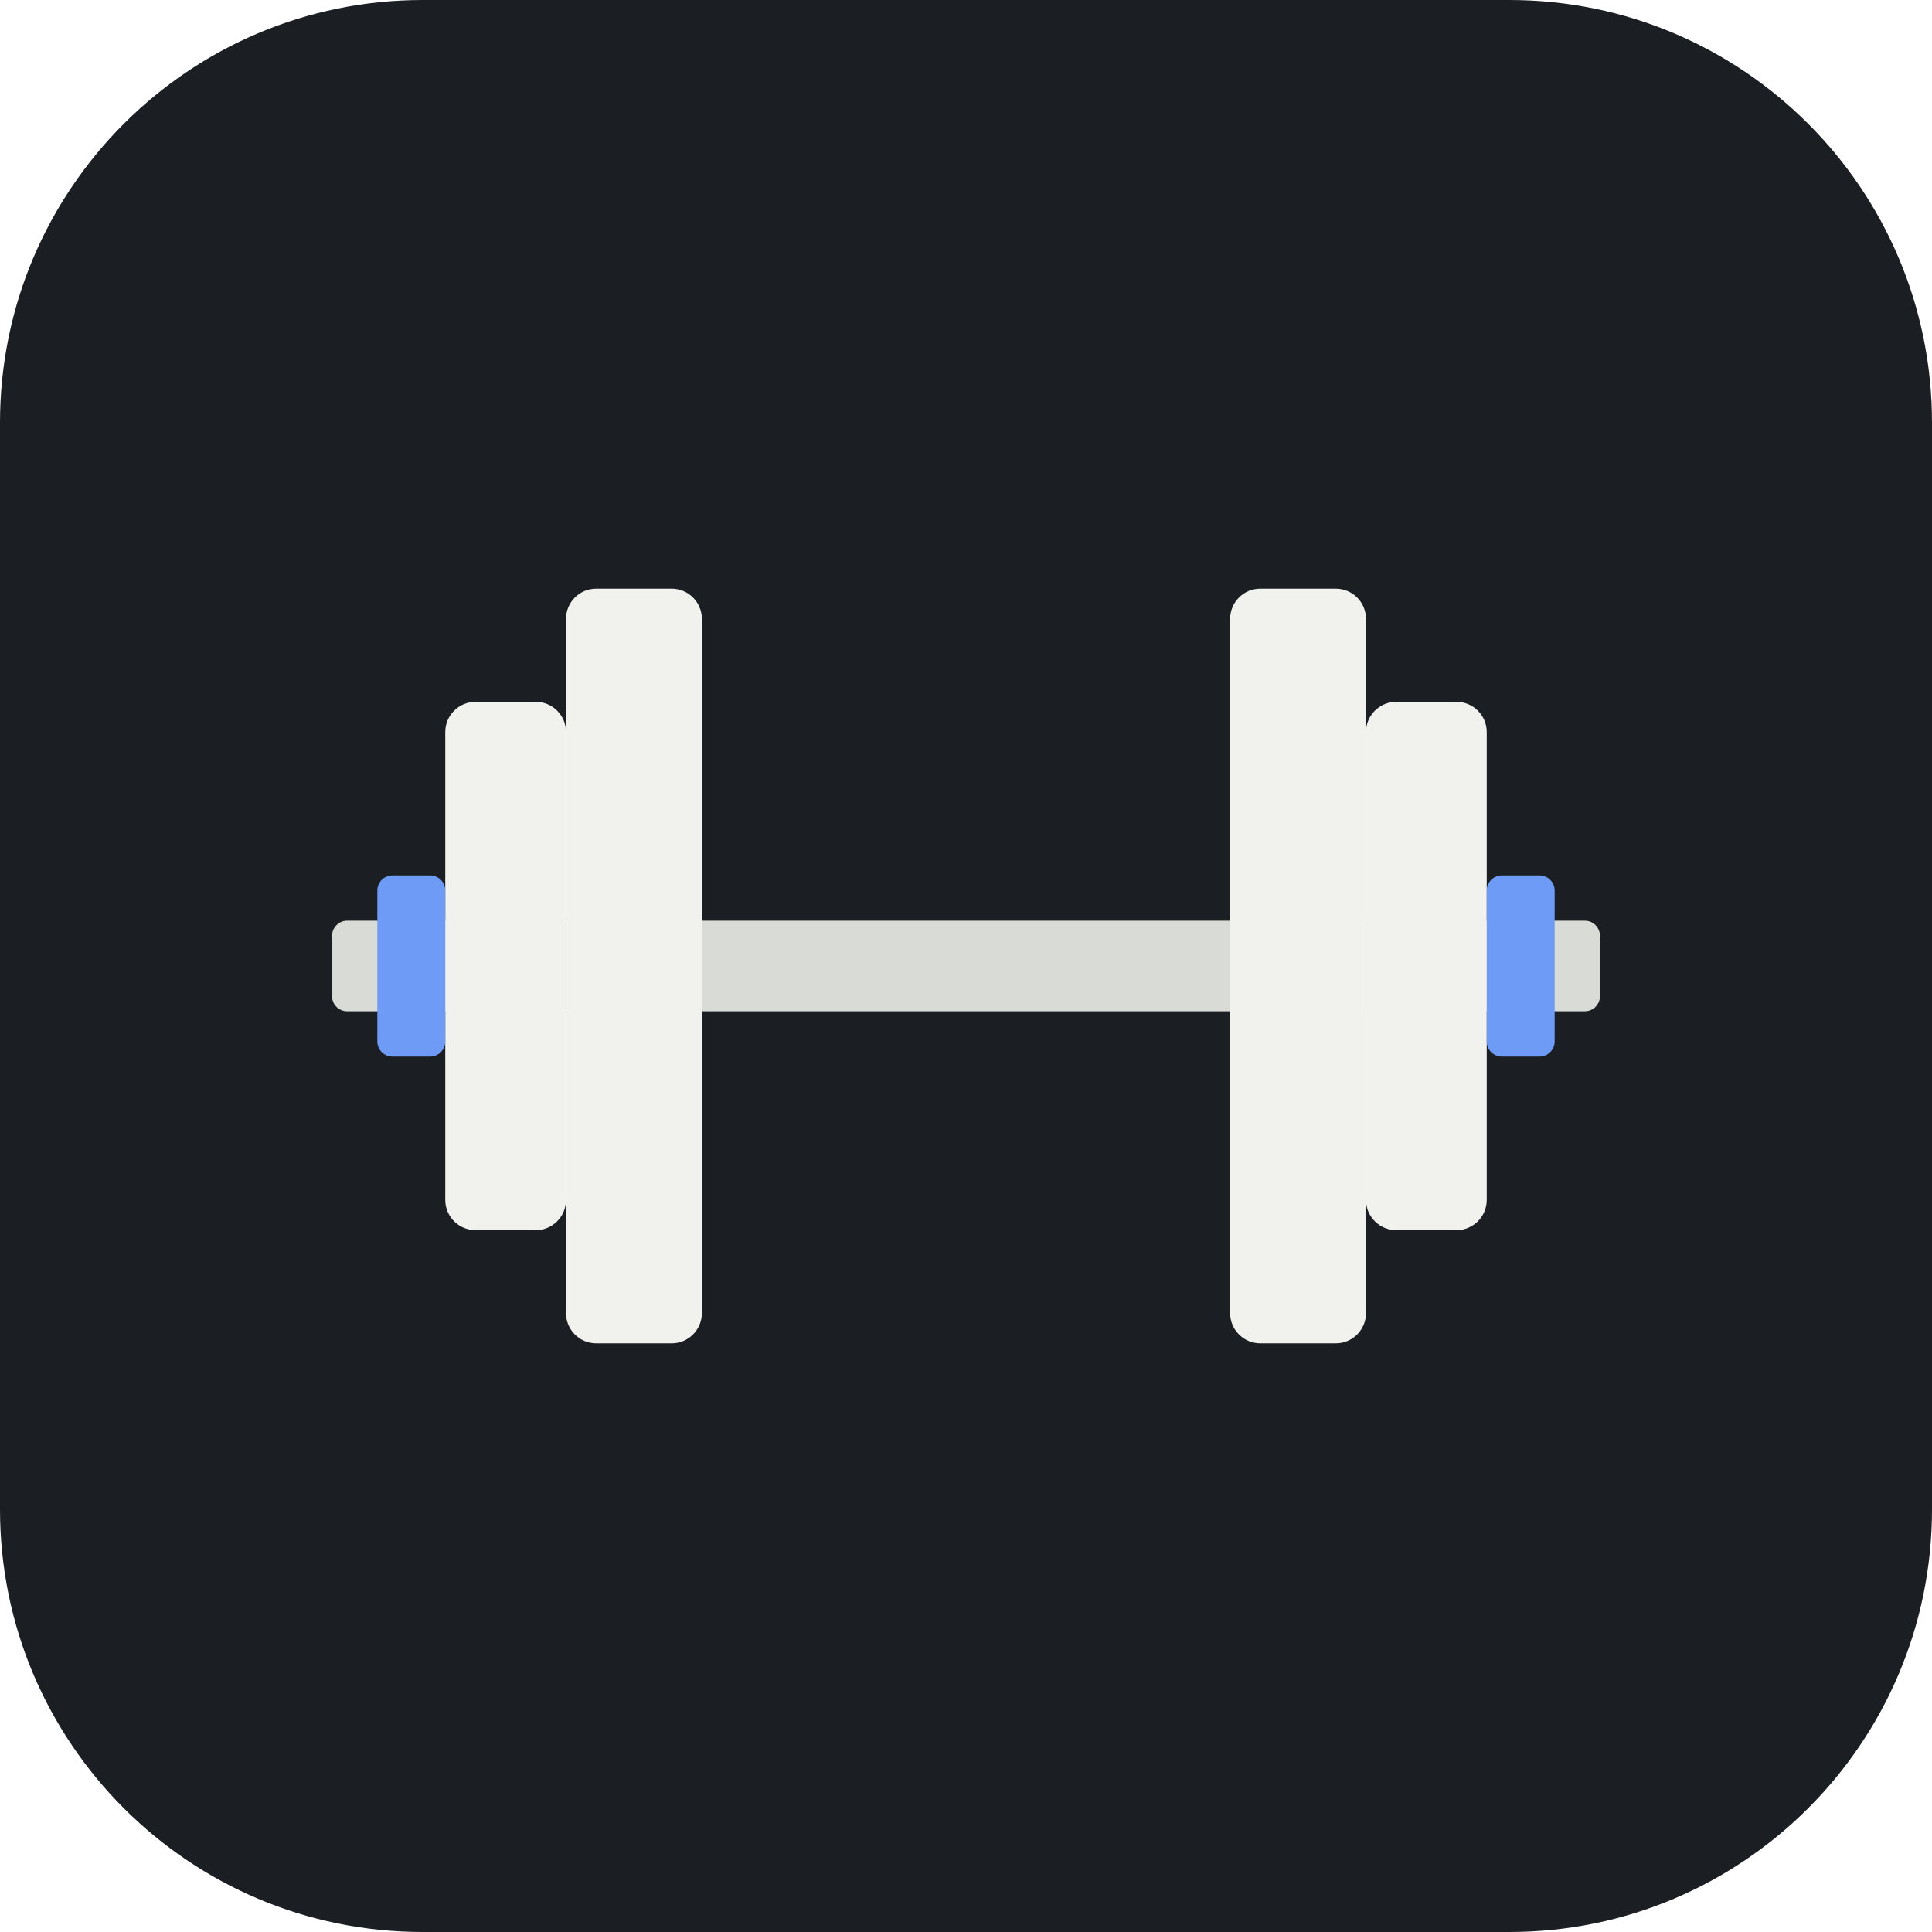
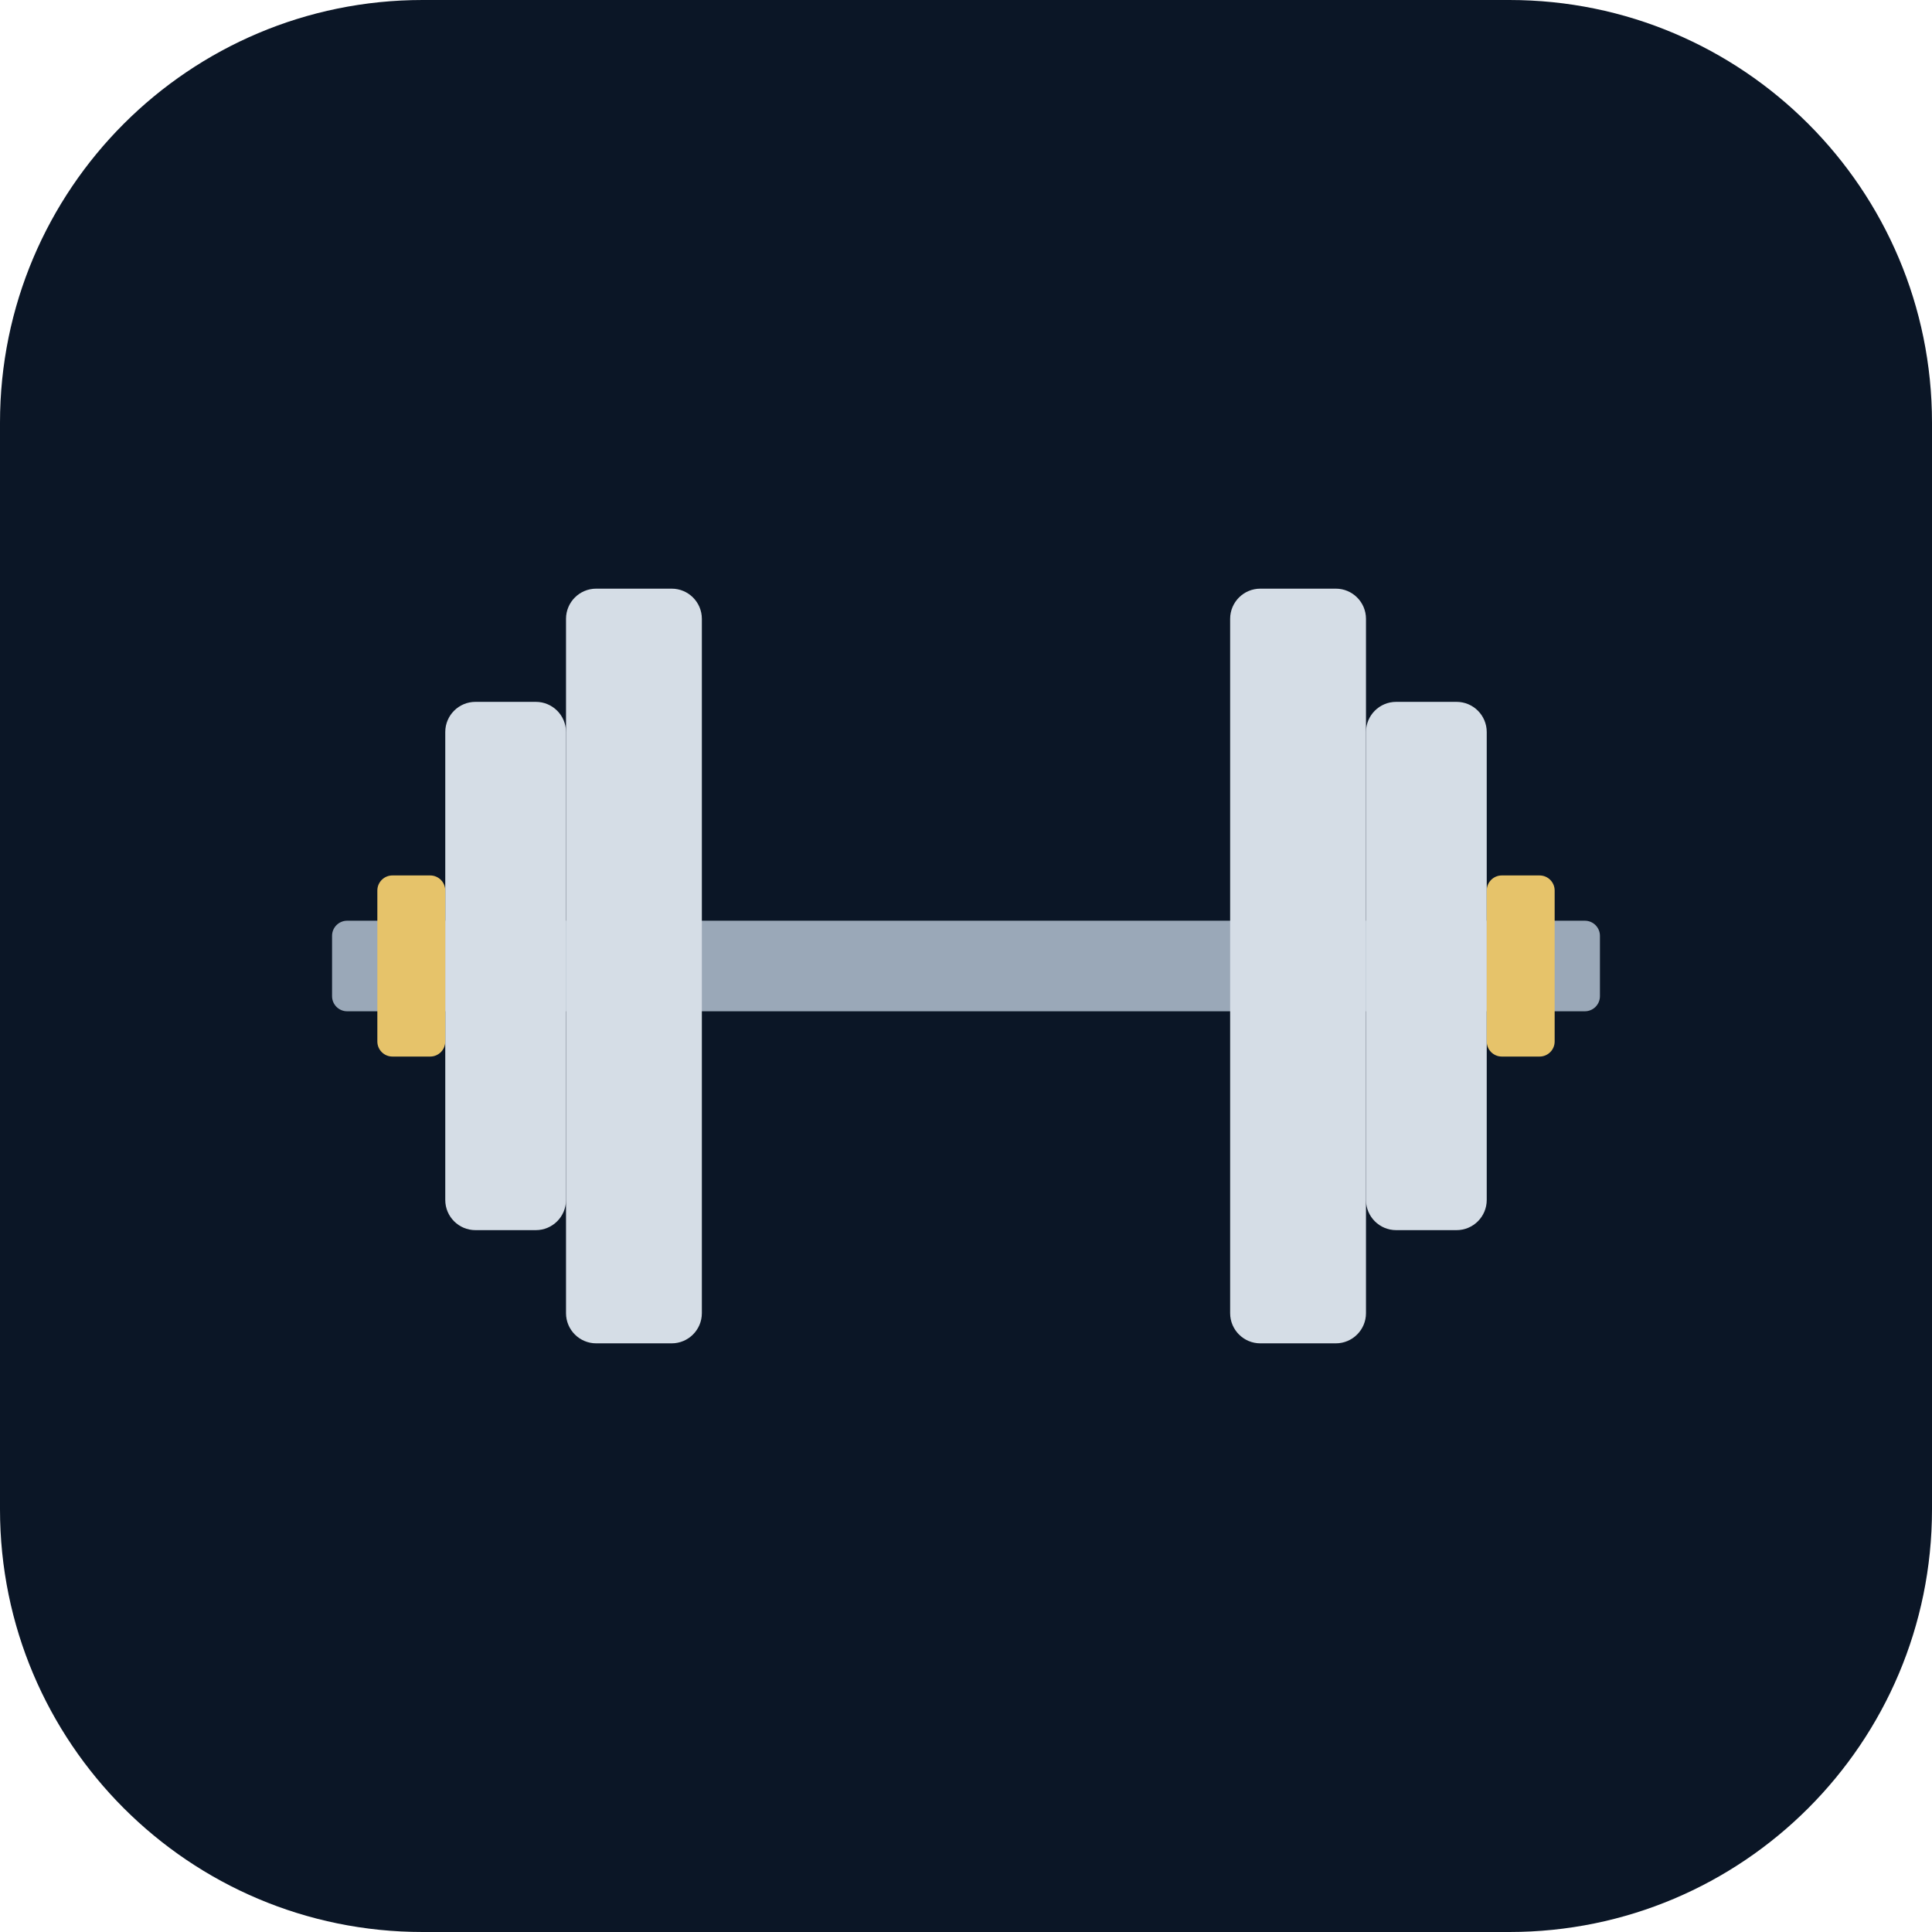
<svg xmlns="http://www.w3.org/2000/svg" viewBox="0 0 512 512">
-   <rect width="512" height="512" rx="112" fill="#1B1E23" />
-   <rect x="88" y="244" width="336" height="24" rx="4" fill="#D9DBD6" />
-   <rect x="150" y="156" width="36" height="200" rx="8" fill="#F1F2EE" />
-   <rect x="326" y="156" width="36" height="200" rx="8" fill="#F1F2EE" />
-   <rect x="118" y="186" width="32" height="140" rx="8" fill="#F1F2EE" />
-   <rect x="362" y="186" width="32" height="140" rx="8" fill="#F1F2EE" />
-   <rect x="100" y="232" width="18" height="48" rx="4" fill="#6E9BF5" />
-   <rect x="394" y="232" width="18" height="48" rx="4" fill="#6E9BF5" />
+   <rect width="512" height="512" rx="112" fill="#0B1626" />
+   <rect x="88" y="244" width="336" height="24" rx="4" fill="#9AA8B8" />
+   <rect x="150" y="156" width="36" height="200" rx="8" fill="#D5DDE6" />
+   <rect x="326" y="156" width="36" height="200" rx="8" fill="#D5DDE6" />
+   <rect x="118" y="186" width="32" height="140" rx="8" fill="#D5DDE6" />
+   <rect x="362" y="186" width="32" height="140" rx="8" fill="#D5DDE6" />
+   <rect x="100" y="232" width="18" height="48" rx="4" fill="#E6C36A" />
+   <rect x="394" y="232" width="18" height="48" rx="4" fill="#E6C36A" />
</svg>
